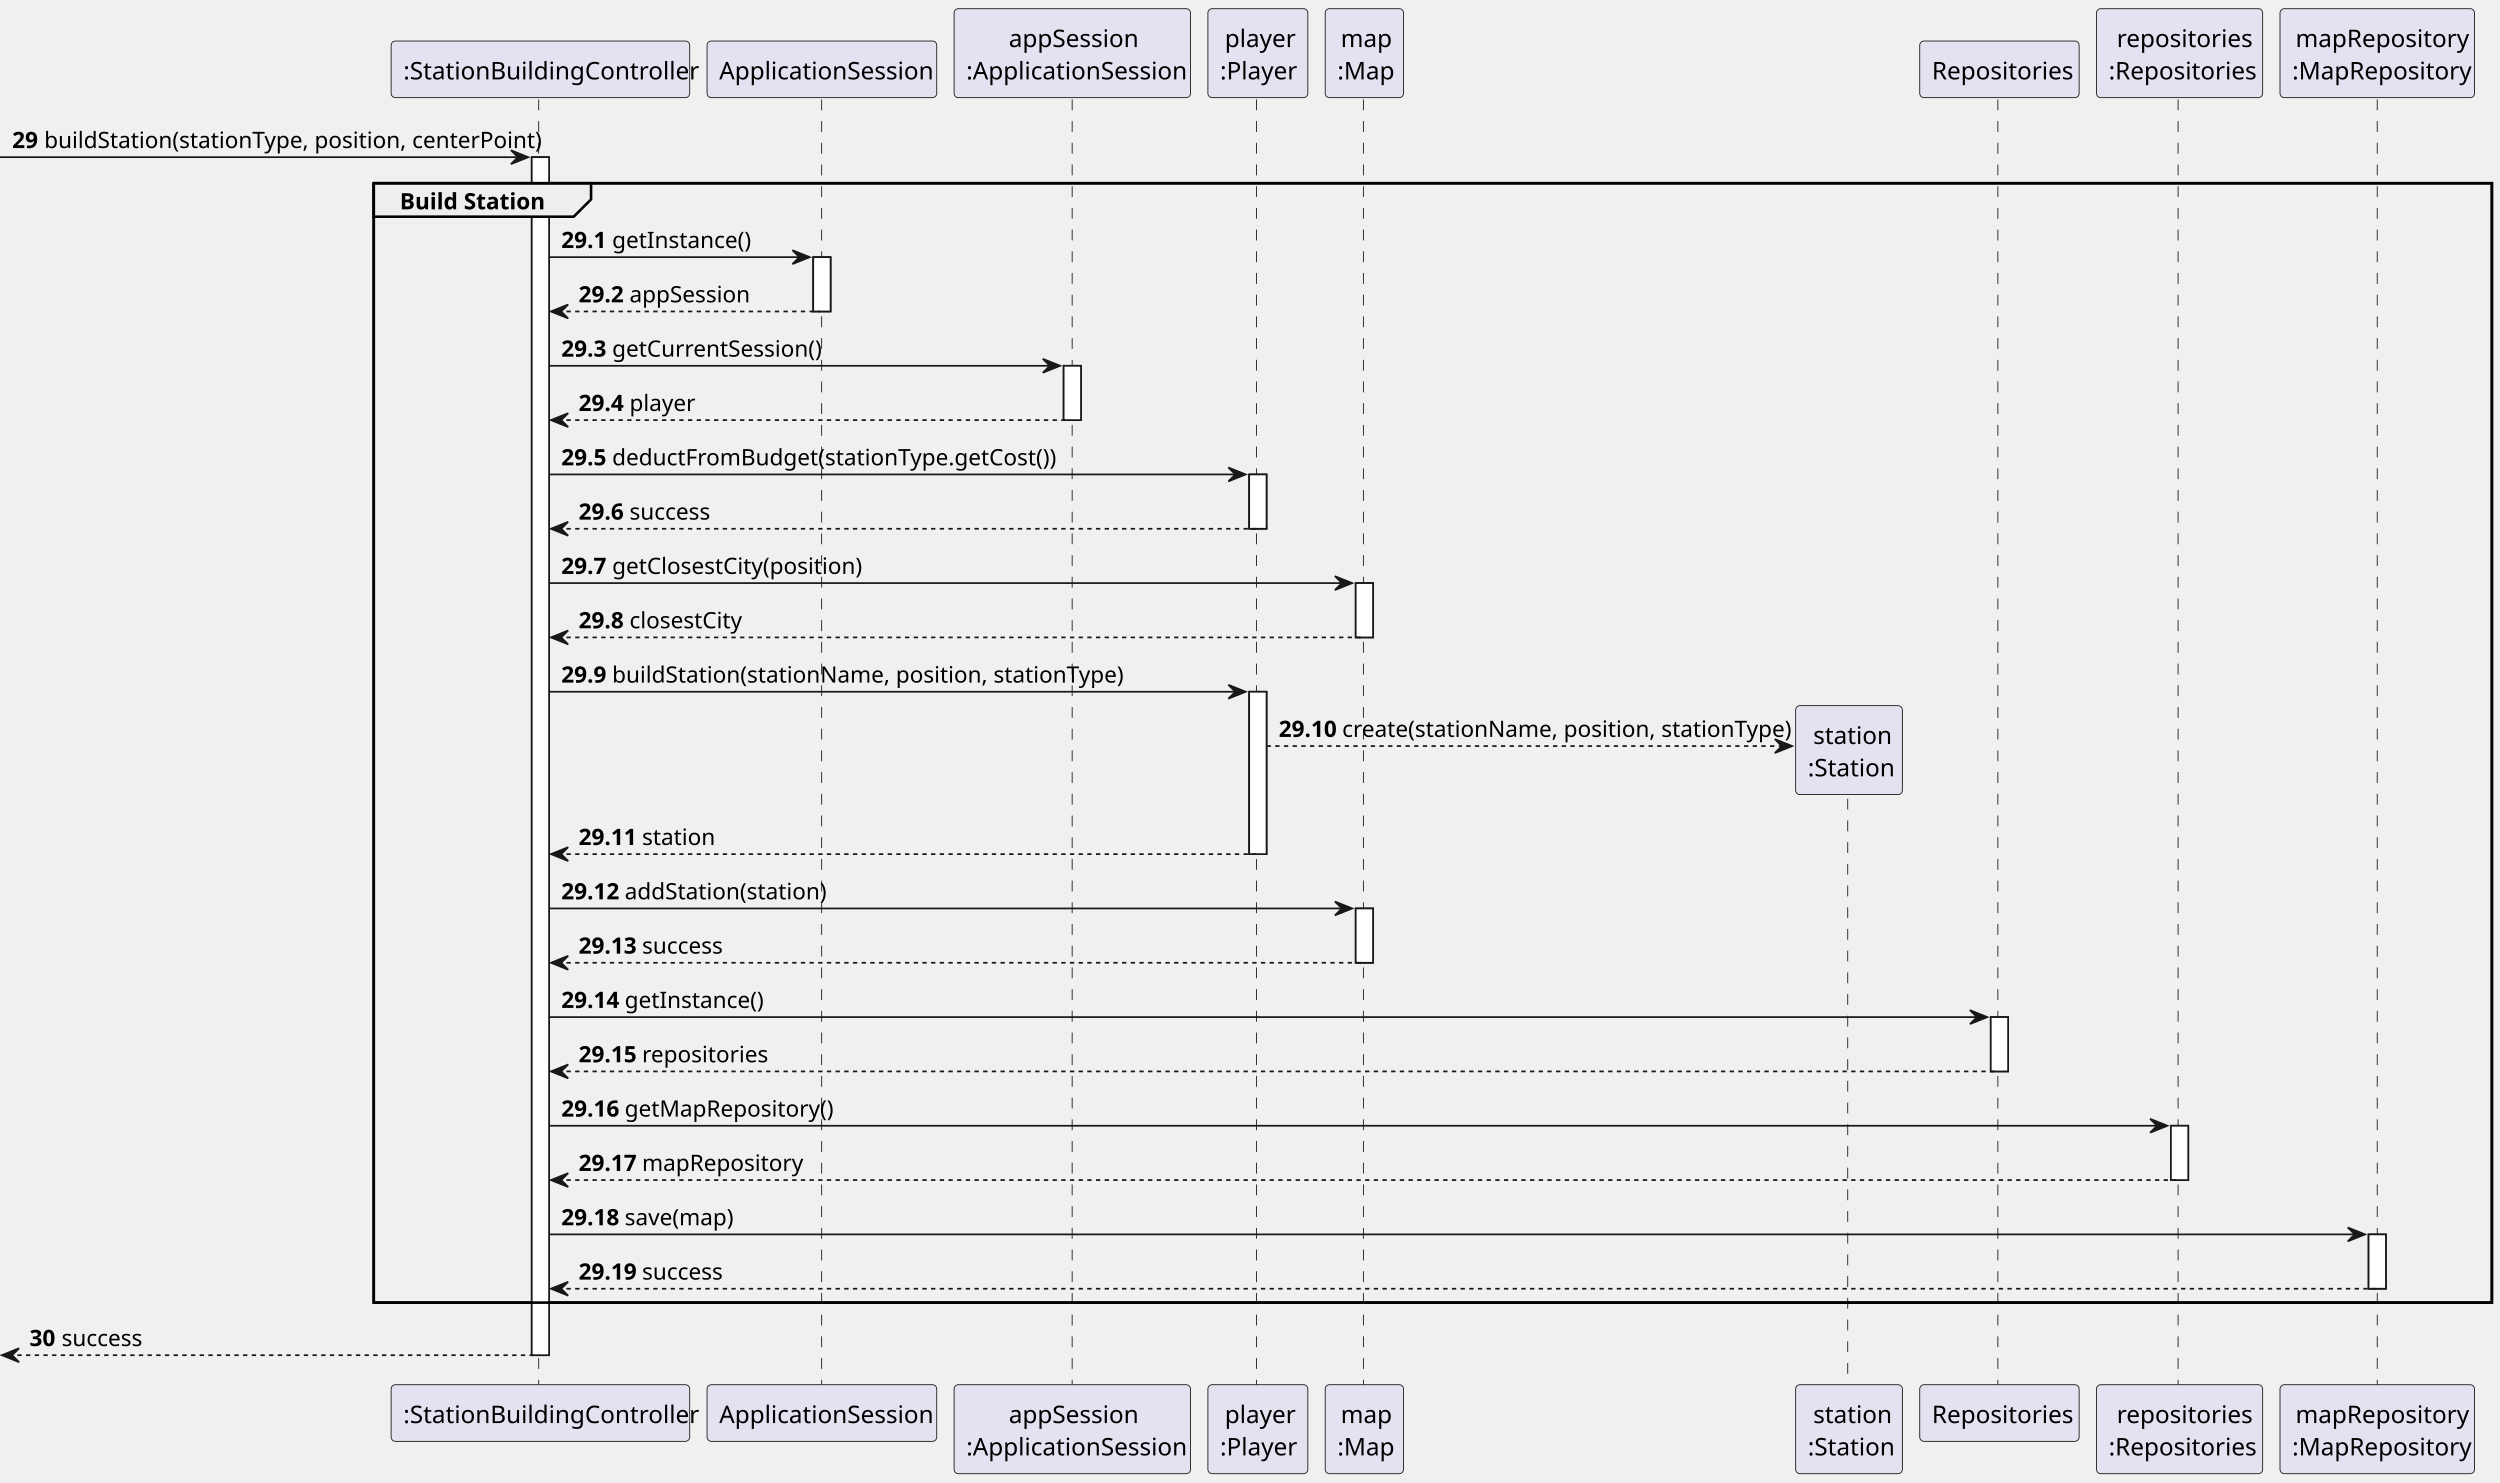
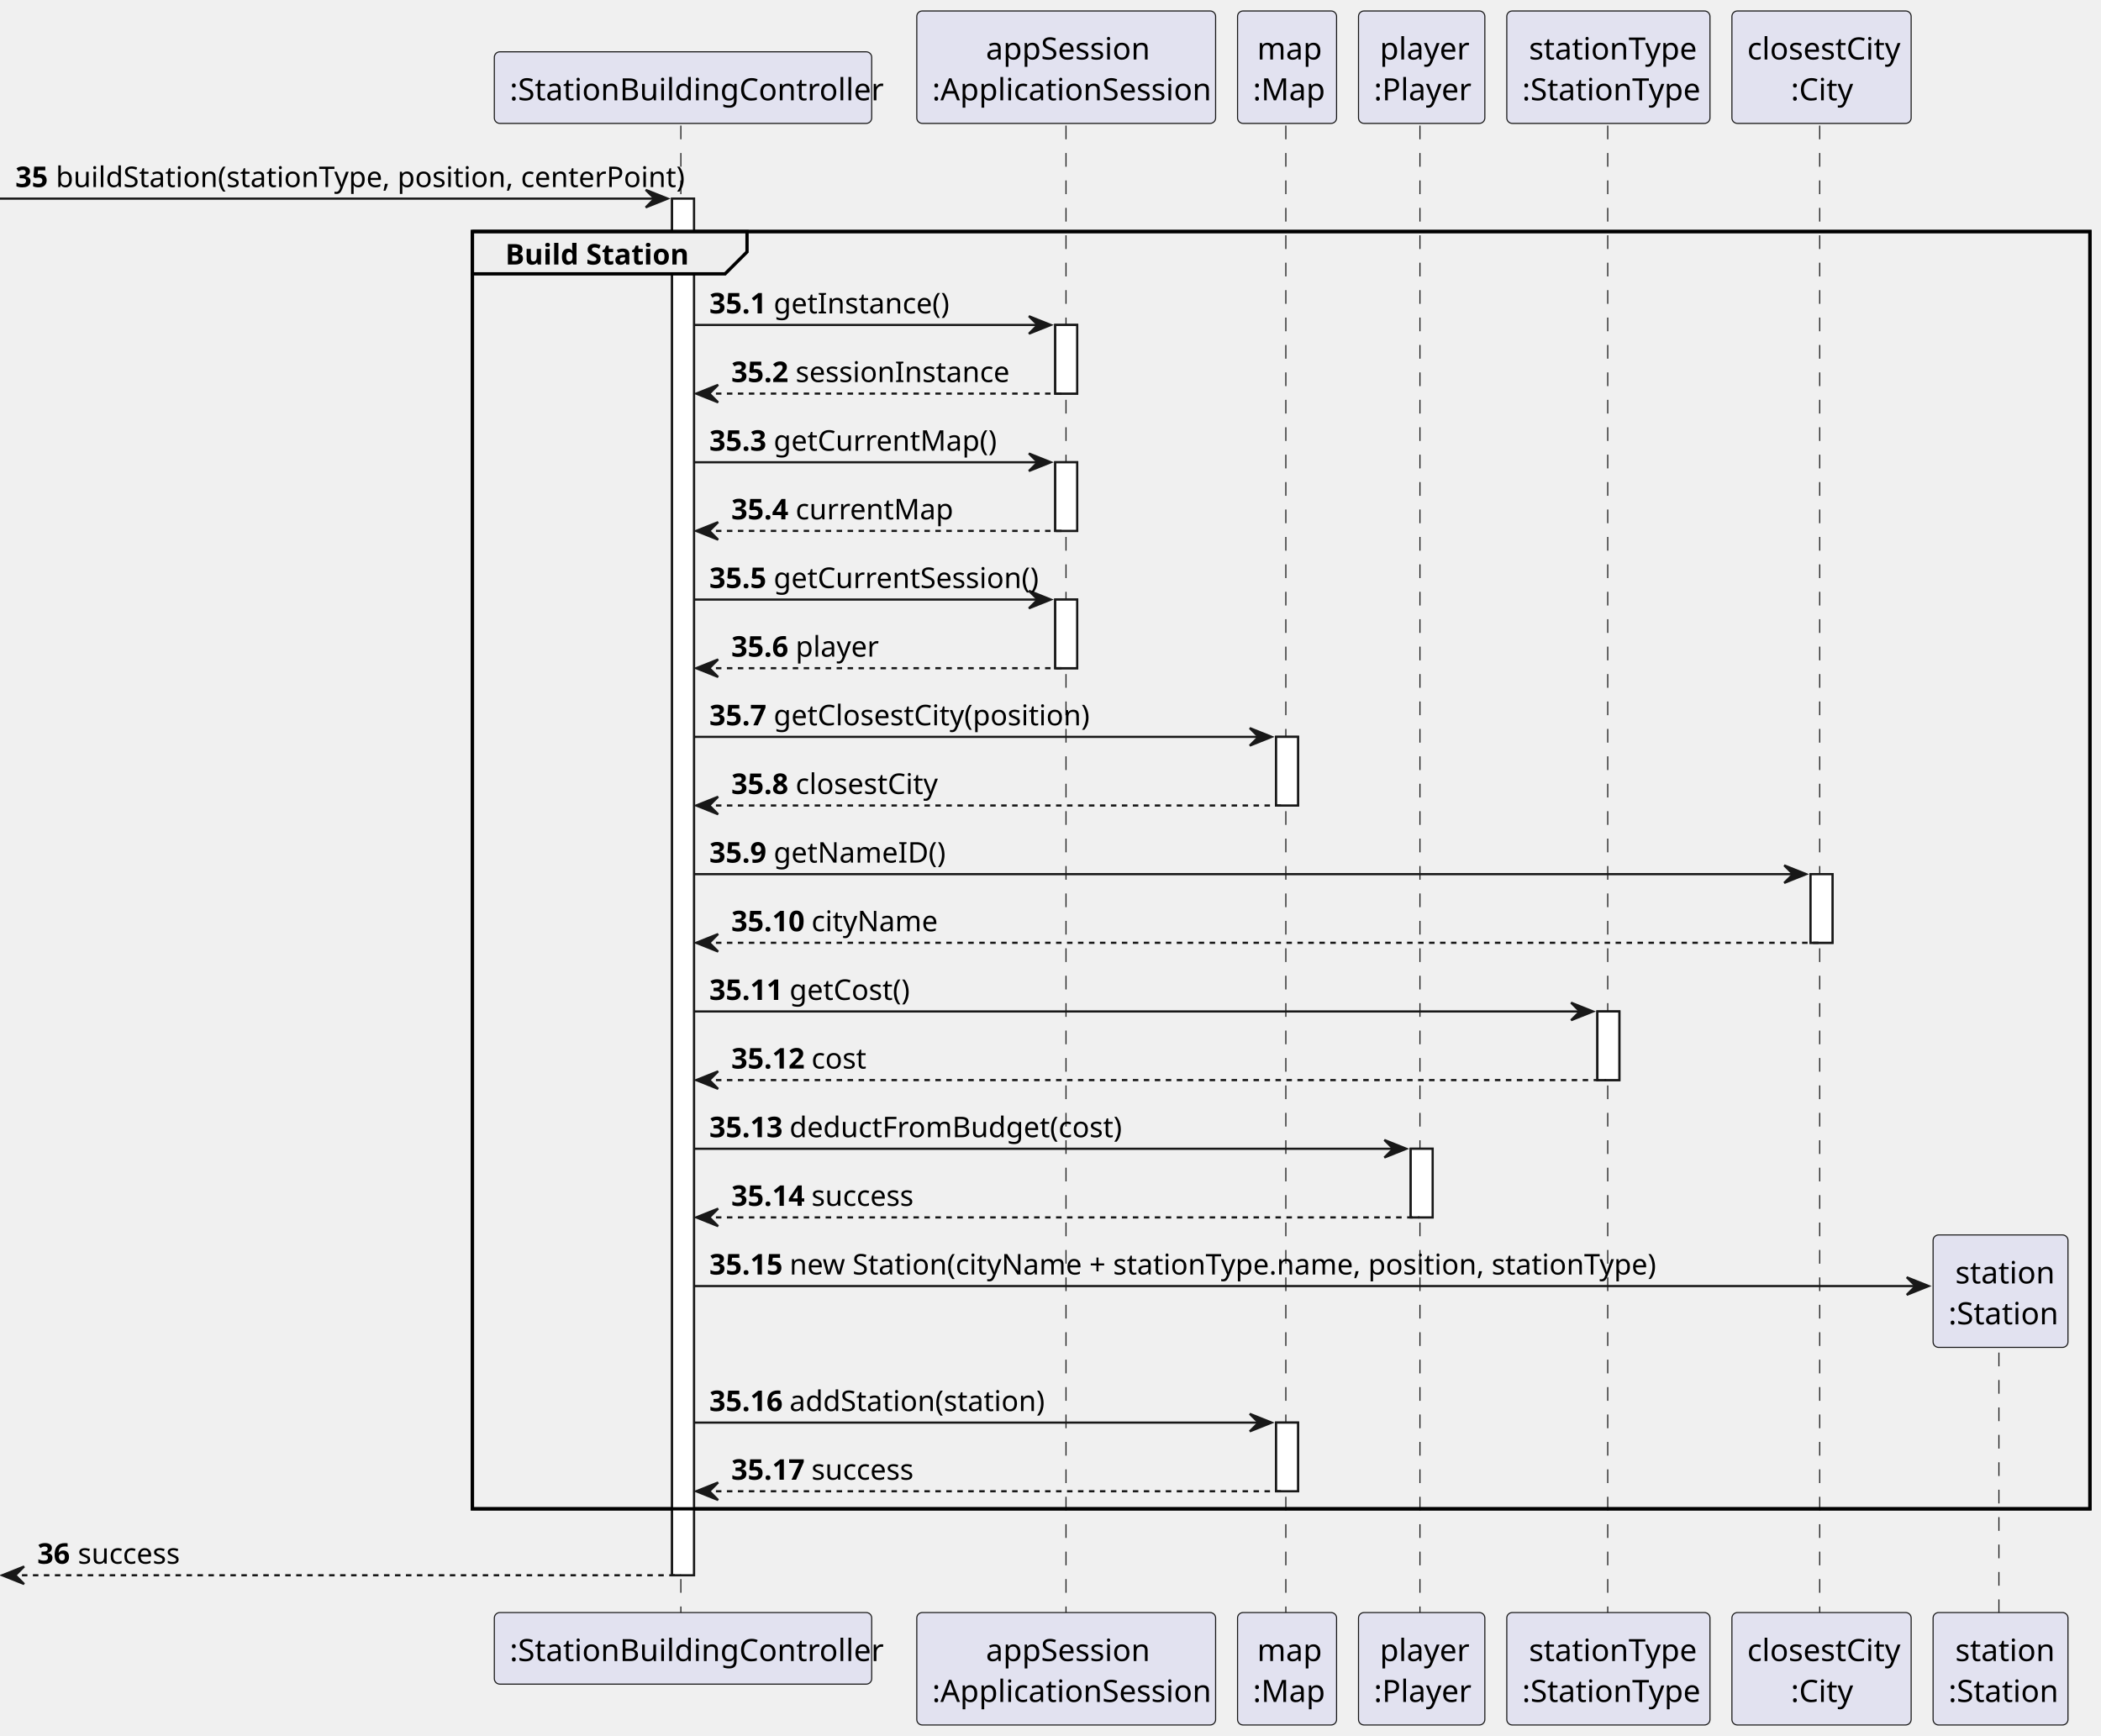
- <svg xmlns="http://www.w3.org/2000/svg" contentStyleType="text/css" height="683.2px" preserveAspectRatio="none" style="width:1152px;height:683px;background:#FFFFFF;" version="1.1" viewBox="0 0 1152 683" width="1152.8px" zoomAndPan="magnify">
+ <svg xmlns="http://www.w3.org/2000/svg" contentStyleType="text/css" height="633.6px" preserveAspectRatio="none" style="width:766px;height:633px;background:#FFFFFF;" version="1.1" viewBox="0 0 766 633" width="766.4px" zoomAndPan="magnify">
  <defs />
  <g>
-     <rect fill="#FFFFFF" height="552.05" style="stroke:#181818;stroke-width:0.8;" width="8" x="245.022" y="72.427" />
-     <rect fill="#FFFFFF" height="25.033" style="stroke:#181818;stroke-width:0.8;" width="8" x="374.731" y="118.492" />
-     <rect fill="#FFFFFF" height="25.033" style="stroke:#181818;stroke-width:0.8;" width="8" x="490.124" y="168.558" />
-     <rect fill="#FFFFFF" height="25.033" style="stroke:#181818;stroke-width:0.8;" width="8" x="575.627" y="218.623" />
-     <rect fill="#FFFFFF" height="74.827" style="stroke:#181818;stroke-width:0.8;" width="8" x="575.627" y="318.755" />
-     <rect fill="#FFFFFF" height="25.033" style="stroke:#181818;stroke-width:0.8;" width="8" x="624.706" y="268.689" />
-     <rect fill="#FFFFFF" height="25.033" style="stroke:#181818;stroke-width:0.8;" width="8" x="624.706" y="418.614" />
-     <rect fill="#FFFFFF" height="25.033" style="stroke:#181818;stroke-width:0.8;" width="8" x="917.339" y="468.68" />
-     <rect fill="#FFFFFF" height="25.033" style="stroke:#181818;stroke-width:0.8;" width="8" x="1000.346" y="518.745" />
-     <rect fill="#FFFFFF" height="25.033" style="stroke:#181818;stroke-width:0.8;" width="8" x="1091.443" y="568.811" />
-     <rect fill="none" height="515.817" style="stroke:#000000;stroke-width:1.2;" width="976.03" x="172.23" y="84.427" />
-     <line style="stroke:#181818;stroke-width:0.4;stroke-dasharray:5.0,5.0;" x1="248.23" x2="248.23" y1="45.794" y2="638.877" />
-     <line style="stroke:#181818;stroke-width:0.4;stroke-dasharray:5.0,5.0;" x1="378.613" x2="378.613" y1="45.794" y2="638.877" />
-     <line style="stroke:#181818;stroke-width:0.4;stroke-dasharray:5.0,5.0;" x1="494.05" x2="494.05" y1="45.794" y2="638.877" />
-     <line style="stroke:#181818;stroke-width:0.4;stroke-dasharray:5.0,5.0;" x1="578.998" x2="578.998" y1="45.794" y2="638.877" />
-     <line style="stroke:#181818;stroke-width:0.4;stroke-dasharray:5.0,5.0;" x1="628.256" x2="628.256" y1="45.794" y2="638.877" />
-     <line style="stroke:#181818;stroke-width:0.4;stroke-dasharray:5.0,5.0;" x1="851.433" x2="851.433" y1="358.052" y2="638.877" />
-     <line style="stroke:#181818;stroke-width:0.4;stroke-dasharray:5.0,5.0;" x1="920.614" x2="920.614" y1="45.794" y2="638.877" />
-     <line style="stroke:#181818;stroke-width:0.4;stroke-dasharray:5.0,5.0;" x1="1003.664" x2="1003.664" y1="45.794" y2="638.877" />
-     <line style="stroke:#181818;stroke-width:0.4;stroke-dasharray:5.0,5.0;" x1="1095.427" x2="1095.427" y1="45.794" y2="638.877" />
+     <rect fill="#FFFFFF" height="501.984" style="stroke:#181818;stroke-width:0.8;" width="8" x="245.022" y="72.427" />
+     <rect fill="#FFFFFF" height="25.033" style="stroke:#181818;stroke-width:0.8;" width="8" x="384.725" y="118.492" />
+     <rect fill="#FFFFFF" height="25.033" style="stroke:#181818;stroke-width:0.8;" width="8" x="384.725" y="168.558" />
+     <rect fill="#FFFFFF" height="25.033" style="stroke:#181818;stroke-width:0.8;" width="8" x="384.725" y="218.623" />
+     <rect fill="#FFFFFF" height="25.033" style="stroke:#181818;stroke-width:0.8;" width="8" x="465.248" y="268.689" />
+     <rect fill="#FFFFFF" height="25.033" style="stroke:#181818;stroke-width:0.8;" width="8" x="465.248" y="518.745" />
+     <rect fill="#FFFFFF" height="25.033" style="stroke:#181818;stroke-width:0.8;" width="8" x="514.327" y="418.886" />
+     <rect fill="#FFFFFF" height="25.033" style="stroke:#181818;stroke-width:0.8;" width="8" x="582.396" y="368.82" />
+     <rect fill="#FFFFFF" height="25.033" style="stroke:#181818;stroke-width:0.8;" width="8" x="660.109" y="318.755" />
+     <rect fill="none" height="465.752" style="stroke:#000000;stroke-width:1.2;" width="589.732" x="172.23" y="84.427" />
+     <line style="stroke:#181818;stroke-width:0.4;stroke-dasharray:5.0,5.0;" x1="248.23" x2="248.23" y1="45.794" y2="588.811" />
+     <line style="stroke:#181818;stroke-width:0.4;stroke-dasharray:5.0,5.0;" x1="388.65" x2="388.65" y1="45.794" y2="588.811" />
+     <line style="stroke:#181818;stroke-width:0.4;stroke-dasharray:5.0,5.0;" x1="468.799" x2="468.799" y1="45.794" y2="588.811" />
+     <line style="stroke:#181818;stroke-width:0.4;stroke-dasharray:5.0,5.0;" x1="517.698" x2="517.698" y1="45.794" y2="588.811" />
+     <line style="stroke:#181818;stroke-width:0.4;stroke-dasharray:5.0,5.0;" x1="586.156" x2="586.156" y1="45.794" y2="588.811" />
+     <line style="stroke:#181818;stroke-width:0.4;stroke-dasharray:5.0,5.0;" x1="663.436" x2="663.436" y1="45.794" y2="588.811" />
+     <line style="stroke:#181818;stroke-width:0.4;stroke-dasharray:5.0,5.0;" x1="728.782" x2="728.782" y1="483.216" y2="588.811" />
    <rect fill="#E2E2F0" height="26.097" rx="2" ry="2" style="stroke:#181818;stroke-width:0.4;" width="137.583" x="180.23" y="18.897" />
    <text fill="#000000" font-family="sans-serif" font-size="11.2" lengthAdjust="spacing" textLength="126.383" x="185.83" y="36.583">:StationBuildingController</text>
-     <rect fill="#E2E2F0" height="26.097" rx="2" ry="2" style="stroke:#181818;stroke-width:0.4;" width="137.583" x="180.23" y="638.077" />
-     <text fill="#000000" font-family="sans-serif" font-size="11.2" lengthAdjust="spacing" textLength="126.383" x="185.83" y="655.763">:StationBuildingController</text>
-     <rect fill="#E2E2F0" height="26.097" rx="2" ry="2" style="stroke:#181818;stroke-width:0.4;" width="105.837" x="325.813" y="18.897" />
-     <text fill="#000000" font-family="sans-serif" font-size="11.2" lengthAdjust="spacing" textLength="94.637" x="331.413" y="36.583">ApplicationSession</text>
-     <rect fill="#E2E2F0" height="26.097" rx="2" ry="2" style="stroke:#181818;stroke-width:0.4;" width="105.837" x="325.813" y="638.077" />
-     <text fill="#000000" font-family="sans-serif" font-size="11.2" lengthAdjust="spacing" textLength="94.637" x="331.413" y="655.763">ApplicationSession</text>
-     <rect fill="#E2E2F0" height="40.994" rx="2" ry="2" style="stroke:#181818;stroke-width:0.4;" width="108.948" x="439.65" y="4" />
-     <text fill="#000000" font-family="sans-serif" font-size="11.2" lengthAdjust="spacing" textLength="58.532" x="464.858" y="21.686">appSession</text>
-     <text fill="#000000" font-family="sans-serif" font-size="11.2" lengthAdjust="spacing" textLength="97.748" x="445.25" y="36.583">:ApplicationSession</text>
-     <rect fill="#E2E2F0" height="40.994" rx="2" ry="2" style="stroke:#181818;stroke-width:0.4;" width="108.948" x="439.65" y="638.077" />
-     <text fill="#000000" font-family="sans-serif" font-size="11.2" lengthAdjust="spacing" textLength="58.532" x="464.858" y="655.763">appSession</text>
-     <text fill="#000000" font-family="sans-serif" font-size="11.2" lengthAdjust="spacing" textLength="97.748" x="445.25" y="670.659">:ApplicationSession</text>
-     <rect fill="#E2E2F0" height="40.994" rx="2" ry="2" style="stroke:#181818;stroke-width:0.4;" width="46.058" x="556.598" y="4" />
-     <text fill="#000000" font-family="sans-serif" font-size="11.2" lengthAdjust="spacing" textLength="30.505" x="564.375" y="21.686">player</text>
-     <text fill="#000000" font-family="sans-serif" font-size="11.2" lengthAdjust="spacing" textLength="34.858" x="562.198" y="36.583">:Player</text>
-     <rect fill="#E2E2F0" height="40.994" rx="2" ry="2" style="stroke:#181818;stroke-width:0.4;" width="46.058" x="556.598" y="638.077" />
-     <text fill="#000000" font-family="sans-serif" font-size="11.2" lengthAdjust="spacing" textLength="30.505" x="564.375" y="655.763">player</text>
-     <text fill="#000000" font-family="sans-serif" font-size="11.2" lengthAdjust="spacing" textLength="34.858" x="562.198" y="670.659">:Player</text>
-     <rect fill="#E2E2F0" height="40.994" rx="2" ry="2" style="stroke:#181818;stroke-width:0.4;" width="36.099" x="610.656" y="4" />
-     <text fill="#000000" font-family="sans-serif" font-size="11.2" lengthAdjust="spacing" textLength="21.788" x="617.812" y="21.686">map</text>
-     <text fill="#000000" font-family="sans-serif" font-size="11.2" lengthAdjust="spacing" textLength="24.899" x="616.256" y="36.583">:Map</text>
-     <rect fill="#E2E2F0" height="40.994" rx="2" ry="2" style="stroke:#181818;stroke-width:0.4;" width="36.099" x="610.656" y="638.077" />
-     <text fill="#000000" font-family="sans-serif" font-size="11.2" lengthAdjust="spacing" textLength="21.788" x="617.812" y="655.763">map</text>
-     <text fill="#000000" font-family="sans-serif" font-size="11.2" lengthAdjust="spacing" textLength="24.899" x="616.256" y="670.659">:Map</text>
-     <rect fill="#E2E2F0" height="40.994" rx="2" ry="2" style="stroke:#181818;stroke-width:0.4;" width="49.181" x="827.433" y="638.077" />
-     <text fill="#000000" font-family="sans-serif" font-size="11.2" lengthAdjust="spacing" textLength="32.998" x="835.524" y="655.763">station</text>
-     <text fill="#000000" font-family="sans-serif" font-size="11.2" lengthAdjust="spacing" textLength="37.98" x="833.033" y="670.659">:Station</text>
-     <rect fill="#E2E2F0" height="26.097" rx="2" ry="2" style="stroke:#181818;stroke-width:0.4;" width="73.451" x="884.614" y="18.897" />
-     <text fill="#000000" font-family="sans-serif" font-size="11.2" lengthAdjust="spacing" textLength="62.251" x="890.214" y="36.583">Repositories</text>
-     <rect fill="#E2E2F0" height="26.097" rx="2" ry="2" style="stroke:#181818;stroke-width:0.4;" width="73.451" x="884.614" y="638.077" />
-     <text fill="#000000" font-family="sans-serif" font-size="11.2" lengthAdjust="spacing" textLength="62.251" x="890.214" y="655.763">Repositories</text>
-     <rect fill="#E2E2F0" height="40.994" rx="2" ry="2" style="stroke:#181818;stroke-width:0.4;" width="76.562" x="966.064" y="4" />
-     <text fill="#000000" font-family="sans-serif" font-size="11.2" lengthAdjust="spacing" textLength="57.892" x="975.4" y="21.686">repositories</text>
-     <text fill="#000000" font-family="sans-serif" font-size="11.2" lengthAdjust="spacing" textLength="65.362" x="971.664" y="36.583">:Repositories</text>
-     <rect fill="#E2E2F0" height="40.994" rx="2" ry="2" style="stroke:#181818;stroke-width:0.4;" width="76.562" x="966.064" y="638.077" />
-     <text fill="#000000" font-family="sans-serif" font-size="11.2" lengthAdjust="spacing" textLength="57.892" x="975.4" y="655.763">repositories</text>
-     <text fill="#000000" font-family="sans-serif" font-size="11.2" lengthAdjust="spacing" textLength="65.362" x="971.664" y="670.659">:Repositories</text>
-     <rect fill="#E2E2F0" height="40.994" rx="2" ry="2" style="stroke:#181818;stroke-width:0.4;" width="89.633" x="1050.627" y="4" />
-     <text fill="#000000" font-family="sans-serif" font-size="11.2" lengthAdjust="spacing" textLength="75.321" x="1057.783" y="21.686">mapRepository</text>
-     <text fill="#000000" font-family="sans-serif" font-size="11.2" lengthAdjust="spacing" textLength="78.433" x="1056.227" y="36.583">:MapRepository</text>
-     <rect fill="#E2E2F0" height="40.994" rx="2" ry="2" style="stroke:#181818;stroke-width:0.4;" width="89.633" x="1050.627" y="638.077" />
-     <text fill="#000000" font-family="sans-serif" font-size="11.2" lengthAdjust="spacing" textLength="75.321" x="1057.783" y="655.763">mapRepository</text>
-     <text fill="#000000" font-family="sans-serif" font-size="11.2" lengthAdjust="spacing" textLength="78.433" x="1056.227" y="670.659">:MapRepository</text>
-     <rect fill="#FFFFFF" height="552.05" style="stroke:#181818;stroke-width:0.8;" width="8" x="245.022" y="72.427" />
-     <rect fill="#FFFFFF" height="25.033" style="stroke:#181818;stroke-width:0.8;" width="8" x="374.731" y="118.492" />
-     <rect fill="#FFFFFF" height="25.033" style="stroke:#181818;stroke-width:0.8;" width="8" x="490.124" y="168.558" />
-     <rect fill="#FFFFFF" height="25.033" style="stroke:#181818;stroke-width:0.8;" width="8" x="575.627" y="218.623" />
-     <rect fill="#FFFFFF" height="74.827" style="stroke:#181818;stroke-width:0.8;" width="8" x="575.627" y="318.755" />
-     <rect fill="#FFFFFF" height="25.033" style="stroke:#181818;stroke-width:0.8;" width="8" x="624.706" y="268.689" />
-     <rect fill="#FFFFFF" height="25.033" style="stroke:#181818;stroke-width:0.8;" width="8" x="624.706" y="418.614" />
-     <rect fill="#FFFFFF" height="25.033" style="stroke:#181818;stroke-width:0.8;" width="8" x="917.339" y="468.68" />
-     <rect fill="#FFFFFF" height="25.033" style="stroke:#181818;stroke-width:0.8;" width="8" x="1000.346" y="518.745" />
-     <rect fill="#FFFFFF" height="25.033" style="stroke:#181818;stroke-width:0.8;" width="8" x="1091.443" y="568.811" />
+     <rect fill="#E2E2F0" height="26.097" rx="2" ry="2" style="stroke:#181818;stroke-width:0.4;" width="137.583" x="180.23" y="588.011" />
+     <text fill="#000000" font-family="sans-serif" font-size="11.2" lengthAdjust="spacing" textLength="126.383" x="185.83" y="605.697">:StationBuildingController</text>
+     <rect fill="#E2E2F0" height="40.994" rx="2" ry="2" style="stroke:#181818;stroke-width:0.4;" width="108.948" x="334.25" y="4" />
+     <text fill="#000000" font-family="sans-serif" font-size="11.2" lengthAdjust="spacing" textLength="58.532" x="359.459" y="21.686">appSession</text>
+     <text fill="#000000" font-family="sans-serif" font-size="11.2" lengthAdjust="spacing" textLength="97.748" x="339.85" y="36.583">:ApplicationSession</text>
+     <rect fill="#E2E2F0" height="40.994" rx="2" ry="2" style="stroke:#181818;stroke-width:0.4;" width="108.948" x="334.25" y="588.011" />
+     <text fill="#000000" font-family="sans-serif" font-size="11.2" lengthAdjust="spacing" textLength="58.532" x="359.459" y="605.697">appSession</text>
+     <text fill="#000000" font-family="sans-serif" font-size="11.2" lengthAdjust="spacing" textLength="97.748" x="339.85" y="620.594">:ApplicationSession</text>
+     <rect fill="#E2E2F0" height="40.994" rx="2" ry="2" style="stroke:#181818;stroke-width:0.4;" width="36.099" x="451.199" y="4" />
+     <text fill="#000000" font-family="sans-serif" font-size="11.2" lengthAdjust="spacing" textLength="21.788" x="458.355" y="21.686">map</text>
+     <text fill="#000000" font-family="sans-serif" font-size="11.2" lengthAdjust="spacing" textLength="24.899" x="456.799" y="36.583">:Map</text>
+     <rect fill="#E2E2F0" height="40.994" rx="2" ry="2" style="stroke:#181818;stroke-width:0.4;" width="36.099" x="451.199" y="588.011" />
+     <text fill="#000000" font-family="sans-serif" font-size="11.2" lengthAdjust="spacing" textLength="21.788" x="458.355" y="605.697">map</text>
+     <text fill="#000000" font-family="sans-serif" font-size="11.2" lengthAdjust="spacing" textLength="24.899" x="456.799" y="620.594">:Map</text>
+     <rect fill="#E2E2F0" height="40.994" rx="2" ry="2" style="stroke:#181818;stroke-width:0.4;" width="46.058" x="495.298" y="4" />
+     <text fill="#000000" font-family="sans-serif" font-size="11.2" lengthAdjust="spacing" textLength="30.505" x="503.075" y="21.686">player</text>
+     <text fill="#000000" font-family="sans-serif" font-size="11.2" lengthAdjust="spacing" textLength="34.858" x="500.898" y="36.583">:Player</text>
+     <rect fill="#E2E2F0" height="40.994" rx="2" ry="2" style="stroke:#181818;stroke-width:0.4;" width="46.058" x="495.298" y="588.011" />
+     <text fill="#000000" font-family="sans-serif" font-size="11.2" lengthAdjust="spacing" textLength="30.505" x="503.075" y="605.697">player</text>
+     <text fill="#000000" font-family="sans-serif" font-size="11.2" lengthAdjust="spacing" textLength="34.858" x="500.898" y="620.594">:Player</text>
+     <rect fill="#E2E2F0" height="40.994" rx="2" ry="2" style="stroke:#181818;stroke-width:0.4;" width="74.08" x="549.356" y="4" />
+     <text fill="#000000" font-family="sans-serif" font-size="11.2" lengthAdjust="spacing" textLength="57.898" x="557.447" y="21.686">stationType</text>
+     <text fill="#000000" font-family="sans-serif" font-size="11.2" lengthAdjust="spacing" textLength="62.88" x="554.956" y="36.583">:StationType</text>
+     <rect fill="#E2E2F0" height="40.994" rx="2" ry="2" style="stroke:#181818;stroke-width:0.4;" width="74.08" x="549.356" y="588.011" />
+     <text fill="#000000" font-family="sans-serif" font-size="11.2" lengthAdjust="spacing" textLength="57.898" x="557.447" y="605.697">stationType</text>
+     <text fill="#000000" font-family="sans-serif" font-size="11.2" lengthAdjust="spacing" textLength="62.88" x="554.956" y="620.594">:StationType</text>
+     <rect fill="#E2E2F0" height="40.994" rx="2" ry="2" style="stroke:#181818;stroke-width:0.4;" width="65.346" x="631.436" y="4" />
+     <text fill="#000000" font-family="sans-serif" font-size="11.2" lengthAdjust="spacing" textLength="54.146" x="637.035" y="21.686">closestCity</text>
+     <text fill="#000000" font-family="sans-serif" font-size="11.2" lengthAdjust="spacing" textLength="22.4" x="652.909" y="36.583">:City</text>
+     <rect fill="#E2E2F0" height="40.994" rx="2" ry="2" style="stroke:#181818;stroke-width:0.4;" width="65.346" x="631.436" y="588.011" />
+     <text fill="#000000" font-family="sans-serif" font-size="11.2" lengthAdjust="spacing" textLength="54.146" x="637.035" y="605.697">closestCity</text>
+     <text fill="#000000" font-family="sans-serif" font-size="11.2" lengthAdjust="spacing" textLength="22.4" x="652.909" y="620.594">:City</text>
+     <rect fill="#E2E2F0" height="40.994" rx="2" ry="2" style="stroke:#181818;stroke-width:0.4;" width="49.181" x="704.782" y="588.011" />
+     <text fill="#000000" font-family="sans-serif" font-size="11.2" lengthAdjust="spacing" textLength="32.998" x="712.873" y="605.697">station</text>
+     <text fill="#000000" font-family="sans-serif" font-size="11.2" lengthAdjust="spacing" textLength="37.98" x="710.382" y="620.594">:Station</text>
+     <rect fill="#FFFFFF" height="501.984" style="stroke:#181818;stroke-width:0.8;" width="8" x="245.022" y="72.427" />
+     <rect fill="#FFFFFF" height="25.033" style="stroke:#181818;stroke-width:0.8;" width="8" x="384.725" y="118.492" />
+     <rect fill="#FFFFFF" height="25.033" style="stroke:#181818;stroke-width:0.8;" width="8" x="384.725" y="168.558" />
+     <rect fill="#FFFFFF" height="25.033" style="stroke:#181818;stroke-width:0.8;" width="8" x="384.725" y="218.623" />
+     <rect fill="#FFFFFF" height="25.033" style="stroke:#181818;stroke-width:0.8;" width="8" x="465.248" y="268.689" />
+     <rect fill="#FFFFFF" height="25.033" style="stroke:#181818;stroke-width:0.8;" width="8" x="465.248" y="518.745" />
+     <rect fill="#FFFFFF" height="25.033" style="stroke:#181818;stroke-width:0.8;" width="8" x="514.327" y="418.886" />
+     <rect fill="#FFFFFF" height="25.033" style="stroke:#181818;stroke-width:0.8;" width="8" x="582.396" y="368.82" />
+     <rect fill="#FFFFFF" height="25.033" style="stroke:#181818;stroke-width:0.8;" width="8" x="660.109" y="318.755" />
    <polygon fill="#181818" points="235.422,69.227,243.422,72.427,235.422,75.627,238.621,72.427" style="stroke:#181818;stroke-width:0.8;" />
    <line style="stroke:#181818;stroke-width:0.8;" x1="0" x2="240.221" y1="72.427" y2="72.427" />
-     <text fill="#000000" font-family="sans-serif" font-size="10.4" font-weight="bold" lengthAdjust="spacing" textLength="11.568" x="5.6" y="68.216">29</text>
+     <text fill="#000000" font-family="sans-serif" font-size="10.4" font-weight="bold" lengthAdjust="spacing" textLength="11.568" x="5.6" y="68.216">35</text>
    <text fill="#000000" font-family="sans-serif" font-size="10.4" lengthAdjust="spacing" textLength="215.054" x="20.368" y="68.216">buildStation(stationType, position, centerPoint)</text>
    <path d="M172.23,84.427 L272.357,84.427 L272.357,91.859 L264.357,99.859 L172.23,99.859 L172.23,84.427 " fill="#EEEEEE" style="stroke:#000000;stroke-width:1.2;" />
-     <rect fill="none" height="515.817" style="stroke:#000000;stroke-width:1.2;" width="976.03" x="172.23" y="84.427" />
+     <rect fill="none" height="465.752" style="stroke:#000000;stroke-width:1.2;" width="589.732" x="172.23" y="84.427" />
    <text fill="#000000" font-family="sans-serif" font-size="10.4" font-weight="bold" lengthAdjust="spacing" textLength="64.127" x="184.23" y="96.449">Build Station</text>
-     <polygon fill="#181818" points="365.131,115.292,373.131,118.492,365.131,121.692,368.331,118.492" style="stroke:#181818;stroke-width:0.8;" />
-     <line style="stroke:#181818;stroke-width:0.8;" x1="253.022" x2="369.931" y1="118.492" y2="118.492" />
-     <text fill="#000000" font-family="sans-serif" font-size="10.4" font-weight="bold" lengthAdjust="spacing" textLength="20.241" x="258.622" y="114.282">29.1</text>
+     <polygon fill="#181818" points="375.125,115.292,383.125,118.492,375.125,121.692,378.325,118.492" style="stroke:#181818;stroke-width:0.8;" />
+     <line style="stroke:#181818;stroke-width:0.8;" x1="253.022" x2="379.925" y1="118.492" y2="118.492" />
+     <text fill="#000000" font-family="sans-serif" font-size="10.4" font-weight="bold" lengthAdjust="spacing" textLength="20.241" x="258.622" y="114.282">35.1</text>
    <text fill="#000000" font-family="sans-serif" font-size="10.4" lengthAdjust="spacing" textLength="60.699" x="282.063" y="114.282">getInstance()</text>
    <polygon fill="#181818" points="261.822,140.325,253.821,143.525,261.822,146.725,258.622,143.525" style="stroke:#181818;stroke-width:0.8;" />
-     <line style="stroke:#181818;stroke-width:0.8;stroke-dasharray:2.0,2.0;" x1="257.022" x2="377.931" y1="143.525" y2="143.525" />
-     <text fill="#000000" font-family="sans-serif" font-size="10.4" font-weight="bold" lengthAdjust="spacing" textLength="20.241" x="266.622" y="139.315">29.2</text>
-     <text fill="#000000" font-family="sans-serif" font-size="10.4" lengthAdjust="spacing" textLength="54.351" x="290.063" y="139.315">appSession</text>
-     <polygon fill="#181818" points="480.524,165.358,488.524,168.558,480.524,171.758,483.724,168.558" style="stroke:#181818;stroke-width:0.8;" />
-     <line style="stroke:#181818;stroke-width:0.8;" x1="253.022" x2="485.324" y1="168.558" y2="168.558" />
-     <text fill="#000000" font-family="sans-serif" font-size="10.4" font-weight="bold" lengthAdjust="spacing" textLength="20.241" x="258.622" y="164.348">29.3</text>
-     <text fill="#000000" font-family="sans-serif" font-size="10.4" lengthAdjust="spacing" textLength="93.062" x="282.063" y="164.348">getCurrentSession()</text>
+     <line style="stroke:#181818;stroke-width:0.8;stroke-dasharray:2.0,2.0;" x1="257.022" x2="387.925" y1="143.525" y2="143.525" />
+     <text fill="#000000" font-family="sans-serif" font-size="10.4" font-weight="bold" lengthAdjust="spacing" textLength="20.241" x="266.622" y="139.315">35.2</text>
+     <text fill="#000000" font-family="sans-serif" font-size="10.4" lengthAdjust="spacing" textLength="74.577" x="290.063" y="139.315">sessionInstance</text>
+     <polygon fill="#181818" points="375.125,165.358,383.125,168.558,375.125,171.758,378.325,168.558" style="stroke:#181818;stroke-width:0.8;" />
+     <line style="stroke:#181818;stroke-width:0.8;" x1="253.022" x2="379.925" y1="168.558" y2="168.558" />
+     <text fill="#000000" font-family="sans-serif" font-size="10.4" font-weight="bold" lengthAdjust="spacing" textLength="20.241" x="258.622" y="164.348">35.3</text>
+     <text fill="#000000" font-family="sans-serif" font-size="10.4" lengthAdjust="spacing" textLength="76.294" x="282.063" y="164.348">getCurrentMap()</text>
    <polygon fill="#181818" points="261.822,190.391,253.821,193.591,261.822,196.791,258.622,193.591" style="stroke:#181818;stroke-width:0.8;" />
-     <line style="stroke:#181818;stroke-width:0.8;stroke-dasharray:2.0,2.0;" x1="257.022" x2="493.324" y1="193.591" y2="193.591" />
-     <text fill="#000000" font-family="sans-serif" font-size="10.4" font-weight="bold" lengthAdjust="spacing" textLength="20.241" x="266.622" y="189.381">29.4</text>
-     <text fill="#000000" font-family="sans-serif" font-size="10.4" lengthAdjust="spacing" textLength="28.326" x="290.063" y="189.381">player</text>
-     <polygon fill="#181818" points="566.027,215.423,574.027,218.623,566.027,221.823,569.227,218.623" style="stroke:#181818;stroke-width:0.8;" />
-     <line style="stroke:#181818;stroke-width:0.8;" x1="253.022" x2="570.827" y1="218.623" y2="218.623" />
-     <text fill="#000000" font-family="sans-serif" font-size="10.4" font-weight="bold" lengthAdjust="spacing" textLength="20.241" x="258.622" y="214.413">29.5</text>
-     <text fill="#000000" font-family="sans-serif" font-size="10.4" lengthAdjust="spacing" textLength="194.797" x="282.063" y="214.413">deductFromBudget(stationType.getCost())</text>
+     <line style="stroke:#181818;stroke-width:0.8;stroke-dasharray:2.0,2.0;" x1="257.022" x2="387.925" y1="193.591" y2="193.591" />
+     <text fill="#000000" font-family="sans-serif" font-size="10.4" font-weight="bold" lengthAdjust="spacing" textLength="20.241" x="266.622" y="189.381">35.4</text>
+     <text fill="#000000" font-family="sans-serif" font-size="10.4" lengthAdjust="spacing" textLength="52.599" x="290.063" y="189.381">currentMap</text>
+     <polygon fill="#181818" points="375.125,215.423,383.125,218.623,375.125,221.823,378.325,218.623" style="stroke:#181818;stroke-width:0.8;" />
+     <line style="stroke:#181818;stroke-width:0.8;" x1="253.022" x2="379.925" y1="218.623" y2="218.623" />
+     <text fill="#000000" font-family="sans-serif" font-size="10.4" font-weight="bold" lengthAdjust="spacing" textLength="20.241" x="258.622" y="214.413">35.5</text>
+     <text fill="#000000" font-family="sans-serif" font-size="10.4" lengthAdjust="spacing" textLength="93.062" x="282.063" y="214.413">getCurrentSession()</text>
    <polygon fill="#181818" points="261.822,240.456,253.821,243.656,261.822,246.856,258.622,243.656" style="stroke:#181818;stroke-width:0.8;" />
-     <line style="stroke:#181818;stroke-width:0.8;stroke-dasharray:2.0,2.0;" x1="257.022" x2="578.827" y1="243.656" y2="243.656" />
-     <text fill="#000000" font-family="sans-serif" font-size="10.4" font-weight="bold" lengthAdjust="spacing" textLength="20.241" x="266.622" y="239.446">29.6</text>
-     <text fill="#000000" font-family="sans-serif" font-size="10.4" lengthAdjust="spacing" textLength="37.568" x="290.063" y="239.446">success</text>
-     <polygon fill="#181818" points="615.106,265.489,623.106,268.689,615.106,271.889,618.306,268.689" style="stroke:#181818;stroke-width:0.8;" />
-     <line style="stroke:#181818;stroke-width:0.8;" x1="253.022" x2="619.905" y1="268.689" y2="268.689" />
-     <text fill="#000000" font-family="sans-serif" font-size="10.4" font-weight="bold" lengthAdjust="spacing" textLength="20.241" x="258.622" y="264.479">29.7</text>
+     <line style="stroke:#181818;stroke-width:0.8;stroke-dasharray:2.0,2.0;" x1="257.022" x2="387.925" y1="243.656" y2="243.656" />
+     <text fill="#000000" font-family="sans-serif" font-size="10.4" font-weight="bold" lengthAdjust="spacing" textLength="20.241" x="266.622" y="239.446">35.6</text>
+     <text fill="#000000" font-family="sans-serif" font-size="10.4" lengthAdjust="spacing" textLength="28.326" x="290.063" y="239.446">player</text>
+     <polygon fill="#181818" points="455.648,265.489,463.648,268.689,455.648,271.889,458.848,268.689" style="stroke:#181818;stroke-width:0.8;" />
+     <line style="stroke:#181818;stroke-width:0.8;" x1="253.022" x2="460.448" y1="268.689" y2="268.689" />
+     <text fill="#000000" font-family="sans-serif" font-size="10.4" font-weight="bold" lengthAdjust="spacing" textLength="20.241" x="258.622" y="264.479">35.7</text>
    <text fill="#000000" font-family="sans-serif" font-size="10.4" lengthAdjust="spacing" textLength="109.82" x="282.063" y="264.479">getClosestCity(position)</text>
    <polygon fill="#181818" points="261.822,290.522,253.821,293.722,261.822,296.922,258.622,293.722" style="stroke:#181818;stroke-width:0.8;" />
-     <line style="stroke:#181818;stroke-width:0.8;stroke-dasharray:2.0,2.0;" x1="257.022" x2="627.905" y1="293.722" y2="293.722" />
-     <text fill="#000000" font-family="sans-serif" font-size="10.4" font-weight="bold" lengthAdjust="spacing" textLength="20.241" x="266.622" y="289.512">29.8</text>
+     <line style="stroke:#181818;stroke-width:0.8;stroke-dasharray:2.0,2.0;" x1="257.022" x2="468.448" y1="293.722" y2="293.722" />
+     <text fill="#000000" font-family="sans-serif" font-size="10.4" font-weight="bold" lengthAdjust="spacing" textLength="20.241" x="266.622" y="289.512">35.8</text>
    <text fill="#000000" font-family="sans-serif" font-size="10.4" lengthAdjust="spacing" textLength="50.279" x="290.063" y="289.512">closestCity</text>
-     <polygon fill="#181818" points="566.027,315.555,574.027,318.755,566.027,321.955,569.227,318.755" style="stroke:#181818;stroke-width:0.8;" />
-     <line style="stroke:#181818;stroke-width:0.8;" x1="253.022" x2="570.827" y1="318.755" y2="318.755" />
-     <text fill="#000000" font-family="sans-serif" font-size="10.4" font-weight="bold" lengthAdjust="spacing" textLength="20.241" x="258.622" y="314.545">29.9</text>
-     <text fill="#000000" font-family="sans-serif" font-size="10.4" lengthAdjust="spacing" textLength="220.827" x="282.063" y="314.545">buildStation(stationName, position, stationType)</text>
-     <polygon fill="#181818" points="817.833,340.587,825.833,343.788,817.833,346.988,821.033,343.788" style="stroke:#181818;stroke-width:0.8;" />
-     <line style="stroke:#181818;stroke-width:0.8;stroke-dasharray:2.0,2.0;" x1="583.627" x2="822.633" y1="343.788" y2="343.788" />
-     <text fill="#000000" font-family="sans-serif" font-size="10.4" font-weight="bold" lengthAdjust="spacing" textLength="26.025" x="589.227" y="339.577">29.10</text>
-     <text fill="#000000" font-family="sans-serif" font-size="10.4" lengthAdjust="spacing" textLength="195.381" x="618.452" y="339.577">create(stationName, position, stationType)</text>
-     <rect fill="#E2E2F0" height="40.994" rx="2" ry="2" style="stroke:#181818;stroke-width:0.4;" width="49.181" x="827.433" y="325.155" />
-     <text fill="#000000" font-family="sans-serif" font-size="11.2" lengthAdjust="spacing" textLength="32.998" x="835.524" y="342.841">station</text>
-     <text fill="#000000" font-family="sans-serif" font-size="11.2" lengthAdjust="spacing" textLength="37.98" x="833.033" y="357.738">:Station</text>
-     <polygon fill="#181818" points="261.822,390.381,253.821,393.581,261.822,396.781,258.622,393.581" style="stroke:#181818;stroke-width:0.8;" />
-     <line style="stroke:#181818;stroke-width:0.8;stroke-dasharray:2.0,2.0;" x1="257.022" x2="578.827" y1="393.581" y2="393.581" />
-     <text fill="#000000" font-family="sans-serif" font-size="10.4" font-weight="bold" lengthAdjust="spacing" textLength="26.025" x="266.622" y="389.371">29.11</text>
-     <text fill="#000000" font-family="sans-serif" font-size="10.4" lengthAdjust="spacing" textLength="30.641" x="295.847" y="389.371">station</text>
-     <polygon fill="#181818" points="615.106,415.414,623.106,418.614,615.106,421.814,618.306,418.614" style="stroke:#181818;stroke-width:0.8;" />
-     <line style="stroke:#181818;stroke-width:0.8;" x1="253.022" x2="619.905" y1="418.614" y2="418.614" />
-     <text fill="#000000" font-family="sans-serif" font-size="10.4" font-weight="bold" lengthAdjust="spacing" textLength="26.025" x="258.622" y="414.404">29.12</text>
-     <text fill="#000000" font-family="sans-serif" font-size="10.4" lengthAdjust="spacing" textLength="87.298" x="287.847" y="414.404">addStation(station)</text>
-     <polygon fill="#181818" points="261.822,440.447,253.821,443.647,261.822,446.847,258.622,443.647" style="stroke:#181818;stroke-width:0.8;" />
-     <line style="stroke:#181818;stroke-width:0.8;stroke-dasharray:2.0,2.0;" x1="257.022" x2="627.905" y1="443.647" y2="443.647" />
-     <text fill="#000000" font-family="sans-serif" font-size="10.4" font-weight="bold" lengthAdjust="spacing" textLength="26.025" x="266.622" y="439.437">29.13</text>
-     <text fill="#000000" font-family="sans-serif" font-size="10.4" lengthAdjust="spacing" textLength="37.568" x="295.847" y="439.437">success</text>
-     <polygon fill="#181818" points="907.739,465.48,915.739,468.68,907.739,471.88,910.939,468.68" style="stroke:#181818;stroke-width:0.8;" />
-     <line style="stroke:#181818;stroke-width:0.8;" x1="253.022" x2="912.539" y1="468.68" y2="468.68" />
-     <text fill="#000000" font-family="sans-serif" font-size="10.4" font-weight="bold" lengthAdjust="spacing" textLength="26.025" x="258.622" y="464.469">29.14</text>
-     <text fill="#000000" font-family="sans-serif" font-size="10.4" lengthAdjust="spacing" textLength="60.699" x="287.847" y="464.469">getInstance()</text>
-     <polygon fill="#181818" points="261.822,490.512,253.821,493.712,261.822,496.913,258.622,493.712" style="stroke:#181818;stroke-width:0.8;" />
-     <line style="stroke:#181818;stroke-width:0.8;stroke-dasharray:2.0,2.0;" x1="257.022" x2="920.539" y1="493.712" y2="493.712" />
-     <text fill="#000000" font-family="sans-serif" font-size="10.4" font-weight="bold" lengthAdjust="spacing" textLength="26.025" x="266.622" y="489.502">29.15</text>
-     <text fill="#000000" font-family="sans-serif" font-size="10.4" lengthAdjust="spacing" textLength="53.757" x="295.847" y="489.502">repositories</text>
-     <polygon fill="#181818" points="990.746,515.545,998.746,518.745,990.746,521.945,993.946,518.745" style="stroke:#181818;stroke-width:0.8;" />
-     <line style="stroke:#181818;stroke-width:0.8;" x1="253.022" x2="995.546" y1="518.745" y2="518.745" />
-     <text fill="#000000" font-family="sans-serif" font-size="10.4" font-weight="bold" lengthAdjust="spacing" textLength="26.025" x="258.622" y="514.535">29.16</text>
-     <text fill="#000000" font-family="sans-serif" font-size="10.4" lengthAdjust="spacing" textLength="91.325" x="287.847" y="514.535">getMapRepository()</text>
+     <polygon fill="#181818" points="650.509,315.555,658.509,318.755,650.509,321.955,653.709,318.755" style="stroke:#181818;stroke-width:0.8;" />
+     <line style="stroke:#181818;stroke-width:0.8;" x1="253.022" x2="655.309" y1="318.755" y2="318.755" />
+     <text fill="#000000" font-family="sans-serif" font-size="10.4" font-weight="bold" lengthAdjust="spacing" textLength="20.241" x="258.622" y="314.545">35.9</text>
+     <text fill="#000000" font-family="sans-serif" font-size="10.4" lengthAdjust="spacing" textLength="59.526" x="282.063" y="314.545">getNameID()</text>
+     <polygon fill="#181818" points="261.822,340.587,253.821,343.788,261.822,346.988,258.622,343.788" style="stroke:#181818;stroke-width:0.8;" />
+     <line style="stroke:#181818;stroke-width:0.8;stroke-dasharray:2.0,2.0;" x1="257.022" x2="663.309" y1="343.788" y2="343.788" />
+     <text fill="#000000" font-family="sans-serif" font-size="10.4" font-weight="bold" lengthAdjust="spacing" textLength="26.025" x="266.622" y="339.577">35.10</text>
+     <text fill="#000000" font-family="sans-serif" font-size="10.4" lengthAdjust="spacing" textLength="43.342" x="295.847" y="339.577">cityName</text>
+     <polygon fill="#181818" points="572.796,365.62,580.796,368.82,572.796,372.02,575.996,368.82" style="stroke:#181818;stroke-width:0.8;" />
+     <line style="stroke:#181818;stroke-width:0.8;" x1="253.022" x2="577.596" y1="368.82" y2="368.82" />
+     <text fill="#000000" font-family="sans-serif" font-size="10.4" font-weight="bold" lengthAdjust="spacing" textLength="26.025" x="258.622" y="364.61">35.11</text>
+     <text fill="#000000" font-family="sans-serif" font-size="10.4" lengthAdjust="spacing" textLength="42.768" x="287.847" y="364.61">getCost()</text>
+     <polygon fill="#181818" points="261.822,390.653,253.821,393.853,261.822,397.053,258.622,393.853" style="stroke:#181818;stroke-width:0.8;" />
+     <line style="stroke:#181818;stroke-width:0.8;stroke-dasharray:2.0,2.0;" x1="257.022" x2="585.596" y1="393.853" y2="393.853" />
+     <text fill="#000000" font-family="sans-serif" font-size="10.4" font-weight="bold" lengthAdjust="spacing" textLength="26.025" x="266.622" y="389.643">35.12</text>
+     <text fill="#000000" font-family="sans-serif" font-size="10.4" lengthAdjust="spacing" textLength="19.073" x="295.847" y="389.643">cost</text>
+     <polygon fill="#181818" points="504.727,415.686,512.727,418.886,504.727,422.086,507.927,418.886" style="stroke:#181818;stroke-width:0.8;" />
+     <line style="stroke:#181818;stroke-width:0.8;" x1="253.022" x2="509.527" y1="418.886" y2="418.886" />
+     <text fill="#000000" font-family="sans-serif" font-size="10.4" font-weight="bold" lengthAdjust="spacing" textLength="26.025" x="258.622" y="414.676">35.13</text>
+     <text fill="#000000" font-family="sans-serif" font-size="10.4" lengthAdjust="spacing" textLength="114.451" x="287.847" y="414.676">deductFromBudget(cost)</text>
+     <polygon fill="#181818" points="261.822,440.719,253.821,443.919,261.822,447.119,258.622,443.919" style="stroke:#181818;stroke-width:0.8;" />
+     <line style="stroke:#181818;stroke-width:0.8;stroke-dasharray:2.0,2.0;" x1="257.022" x2="517.527" y1="443.919" y2="443.919" />
+     <text fill="#000000" font-family="sans-serif" font-size="10.4" font-weight="bold" lengthAdjust="spacing" textLength="26.025" x="266.622" y="439.709">35.14</text>
+     <text fill="#000000" font-family="sans-serif" font-size="10.4" lengthAdjust="spacing" textLength="37.568" x="295.847" y="439.709">success</text>
+     <polygon fill="#181818" points="695.182,465.752,703.182,468.952,695.182,472.152,698.382,468.952" style="stroke:#181818;stroke-width:0.8;" />
+     <line style="stroke:#181818;stroke-width:0.8;" x1="253.022" x2="699.982" y1="468.952" y2="468.952" />
+     <text fill="#000000" font-family="sans-serif" font-size="10.4" font-weight="bold" lengthAdjust="spacing" textLength="26.025" x="258.622" y="464.741">35.15</text>
+     <text fill="#000000" font-family="sans-serif" font-size="10.4" lengthAdjust="spacing" textLength="300.3" x="287.847" y="464.741">new Station(cityName + stationType.name, position, stationType)</text>
+     <rect fill="#E2E2F0" height="40.994" rx="2" ry="2" style="stroke:#181818;stroke-width:0.4;" width="49.181" x="704.782" y="450.319" />
+     <text fill="#000000" font-family="sans-serif" font-size="11.2" lengthAdjust="spacing" textLength="32.998" x="712.873" y="468.005">station</text>
+     <text fill="#000000" font-family="sans-serif" font-size="11.2" lengthAdjust="spacing" textLength="37.98" x="710.382" y="482.902">:Station</text>
+     <polygon fill="#181818" points="455.648,515.545,463.648,518.745,455.648,521.945,458.848,518.745" style="stroke:#181818;stroke-width:0.8;" />
+     <line style="stroke:#181818;stroke-width:0.8;" x1="253.022" x2="460.448" y1="518.745" y2="518.745" />
+     <text fill="#000000" font-family="sans-serif" font-size="10.4" font-weight="bold" lengthAdjust="spacing" textLength="26.025" x="258.622" y="514.535">35.16</text>
+     <text fill="#000000" font-family="sans-serif" font-size="10.4" lengthAdjust="spacing" textLength="87.298" x="287.847" y="514.535">addStation(station)</text>
    <polygon fill="#181818" points="261.822,540.578,253.821,543.778,261.822,546.978,258.622,543.778" style="stroke:#181818;stroke-width:0.8;" />
-     <line style="stroke:#181818;stroke-width:0.8;stroke-dasharray:2.0,2.0;" x1="257.022" x2="1003.546" y1="543.778" y2="543.778" />
-     <text fill="#000000" font-family="sans-serif" font-size="10.4" font-weight="bold" lengthAdjust="spacing" textLength="26.025" x="266.622" y="539.568">29.17</text>
-     <text fill="#000000" font-family="sans-serif" font-size="10.4" lengthAdjust="spacing" textLength="69.941" x="295.847" y="539.568">mapRepository</text>
-     <polygon fill="#181818" points="1081.843,565.611,1089.843,568.811,1081.843,572.011,1085.043,568.811" style="stroke:#181818;stroke-width:0.8;" />
-     <line style="stroke:#181818;stroke-width:0.8;" x1="253.022" x2="1086.643" y1="568.811" y2="568.811" />
-     <text fill="#000000" font-family="sans-serif" font-size="10.4" font-weight="bold" lengthAdjust="spacing" textLength="26.025" x="258.622" y="564.601">29.18</text>
-     <text fill="#000000" font-family="sans-serif" font-size="10.4" lengthAdjust="spacing" textLength="49.126" x="287.847" y="564.601">save(map)</text>
-     <polygon fill="#181818" points="261.822,590.644,253.821,593.844,261.822,597.044,258.622,593.844" style="stroke:#181818;stroke-width:0.8;" />
-     <line style="stroke:#181818;stroke-width:0.8;stroke-dasharray:2.0,2.0;" x1="257.022" x2="1094.643" y1="593.844" y2="593.844" />
-     <text fill="#000000" font-family="sans-serif" font-size="10.4" font-weight="bold" lengthAdjust="spacing" textLength="26.025" x="266.622" y="589.634">29.19</text>
-     <text fill="#000000" font-family="sans-serif" font-size="10.4" lengthAdjust="spacing" textLength="37.568" x="295.847" y="589.634">success</text>
-     <polygon fill="#181818" points="8.8,621.277,0.8,624.477,8.8,627.677,5.6,624.477" style="stroke:#181818;stroke-width:0.8;" />
-     <line style="stroke:#181818;stroke-width:0.8;stroke-dasharray:2.0,2.0;" x1="4" x2="248.221" y1="624.477" y2="624.477" />
-     <text fill="#000000" font-family="sans-serif" font-size="10.4" font-weight="bold" lengthAdjust="spacing" textLength="11.568" x="13.6" y="620.266">30</text>
-     <text fill="#000000" font-family="sans-serif" font-size="10.4" lengthAdjust="spacing" textLength="37.568" x="28.368" y="620.266">success</text>
+     <line style="stroke:#181818;stroke-width:0.8;stroke-dasharray:2.0,2.0;" x1="257.022" x2="468.448" y1="543.778" y2="543.778" />
+     <text fill="#000000" font-family="sans-serif" font-size="10.4" font-weight="bold" lengthAdjust="spacing" textLength="26.025" x="266.622" y="539.568">35.17</text>
+     <text fill="#000000" font-family="sans-serif" font-size="10.4" lengthAdjust="spacing" textLength="37.568" x="295.847" y="539.568">success</text>
+     <polygon fill="#181818" points="8.8,571.211,0.8,574.411,8.8,577.611,5.6,574.411" style="stroke:#181818;stroke-width:0.8;" />
+     <line style="stroke:#181818;stroke-width:0.8;stroke-dasharray:2.0,2.0;" x1="4" x2="248.221" y1="574.411" y2="574.411" />
+     <text fill="#000000" font-family="sans-serif" font-size="10.4" font-weight="bold" lengthAdjust="spacing" textLength="11.568" x="13.6" y="570.201">36</text>
+     <text fill="#000000" font-family="sans-serif" font-size="10.4" lengthAdjust="spacing" textLength="37.568" x="28.368" y="570.201">success</text>
  </g>
</svg>
